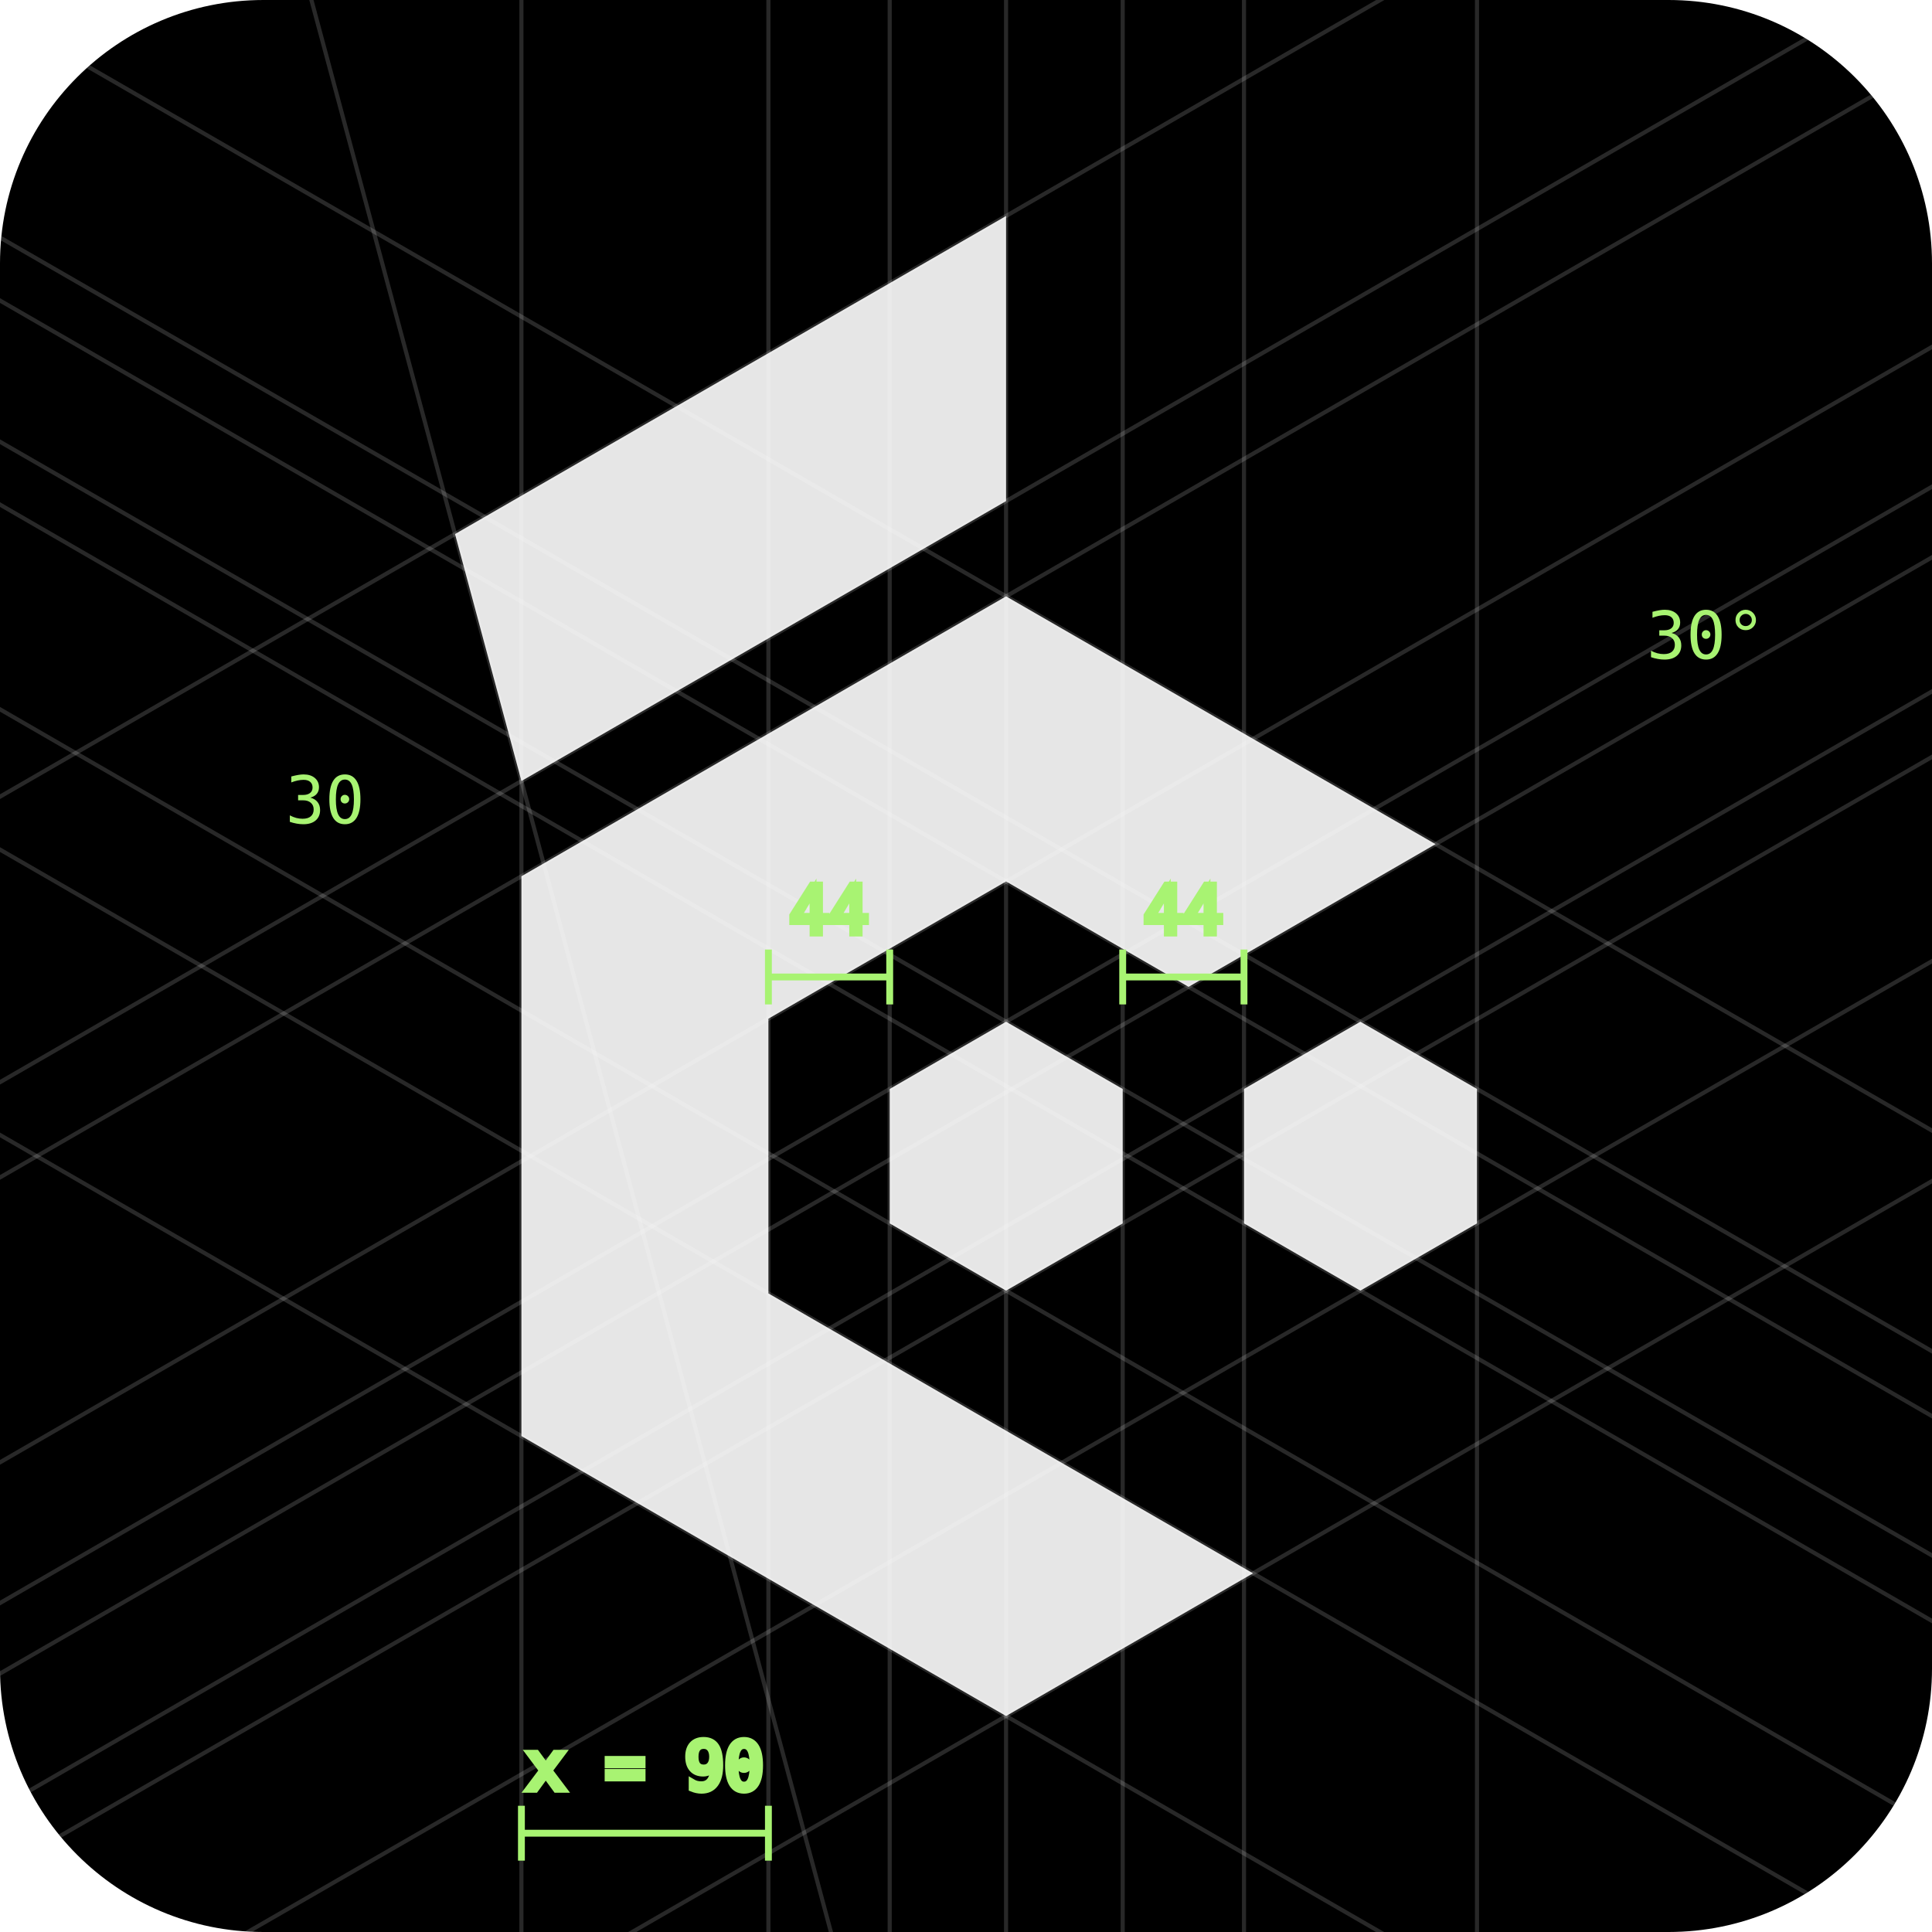
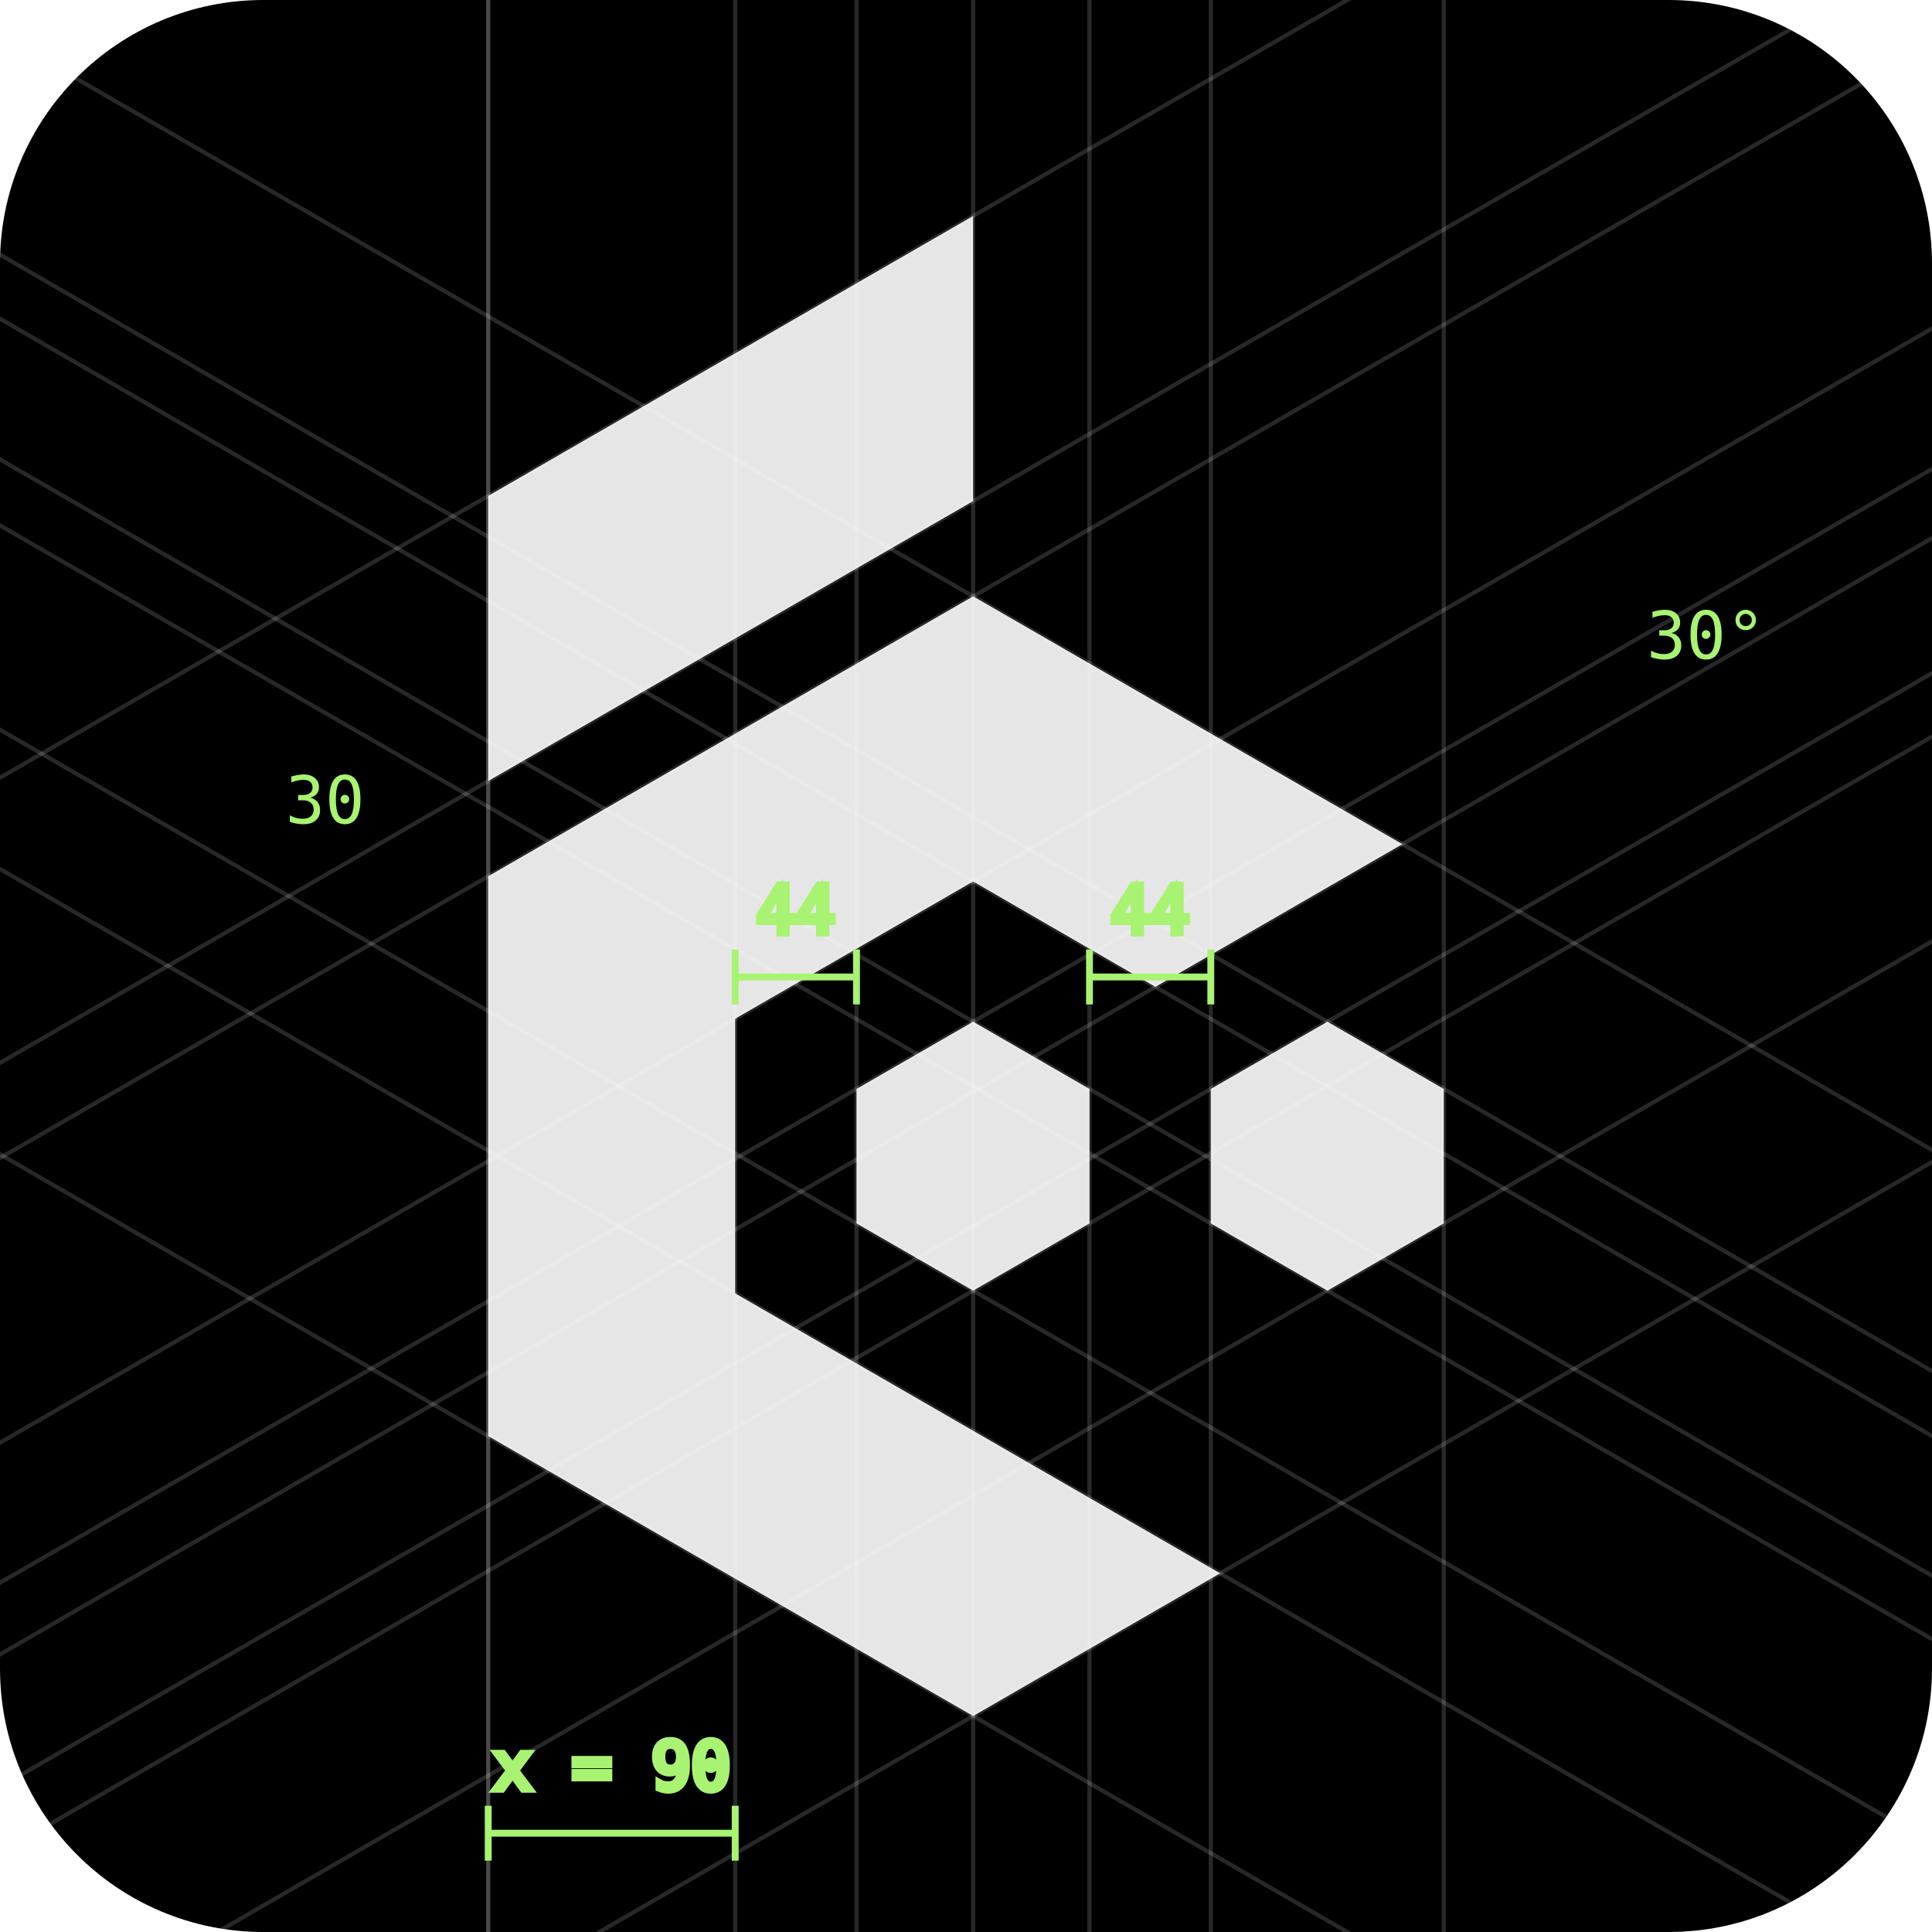
<svg xmlns="http://www.w3.org/2000/svg" viewBox="0 0 704 704">
  <defs>
    <clipPath id="tile">
      <rect width="704" height="704" rx="96" />
    </clipPath>
  </defs>
  <rect width="704" height="704" rx="96" fill="#000" />
  <g clip-path="url(#tile)" stroke="rgba(255,255,255,0.16)" stroke-width="1.5">
-     <line x1="-672.79" y1="-382.424" x2="1405.99" y2="817.024" />
-     <line x1="1562.138" y1="-292.733" x2="-515.938" y2="907.933" />
-     <line x1="1472.288" y1="959.673" x2="-606.088" y2="-240.473" />
-     <line x1="1405.823" y1="-278.813" x2="-672.623" y2="921.213" />
-     <line x1="280" y1="-828.8" x2="280" y2="1571.2" />
-     <line x1="-759.129" y1="-128.876" x2="1319.129" y2="1071.476" />
-     <line x1="1495.638" y1="-27.033" x2="-582.438" y2="1173.633" />
-     <line x1="1405.729" y1="1225.476" x2="-672.529" y2="25.124" />
-     <line x1="190" y1="1723.3" x2="190" y2="-676.7" />
-     <line x1="-849.129" y1="919.476" x2="1229.129" y2="-280.876" />
-     <line x1="-849.129" y1="884.776" x2="1229.129" y2="-315.576" />
-     <line x1="366.6" y1="1382.6" x2="366.6" y2="-1017.4" />
-     <line x1="1405.902" y1="-521.176" x2="-672.702" y2="678.576" />
-     <line x1="-145.799" y1="-964.238" x2="477.399" y2="1353.438" />
-     <line x1="-673.026" y1="-227.014" x2="1406.226" y2="971.614" />
-     <line x1="409.1" y1="-803.2" x2="409.1" y2="1596.8" />
-     <line x1="1448.726" y1="-153.514" x2="-630.526" y2="1045.114" />
-     <line x1="1405.614" y1="1070.674" x2="-672.414" y2="-130.074" />
-     <line x1="324.2" y1="1645.8" x2="324.2" y2="-754.2" />
-     <line x1="-714.814" y1="997.174" x2="1363.214" y2="-203.574" />
-     <line x1="-543.926" y1="-227.014" x2="1535.326" y2="971.614" />
-     <line x1="538.2" y1="-803.2" x2="538.2" y2="1596.8" />
-     <line x1="1577.826" y1="-153.514" x2="-501.426" y2="1045.114" />
-     <line x1="1534.714" y1="1070.674" x2="-543.314" y2="-130.074" />
-     <line x1="453.3" y1="1645.8" x2="453.3" y2="-754.2" />
-     <line x1="-585.714" y1="997.174" x2="1492.314" y2="-203.574" />
+     <line x1="-684.624" y1="-382.712" x2="1393.824" y2="817.312" />
+     <line x1="1550.038" y1="-292.733" x2="-528.038" y2="907.933" />
+     <line x1="1459.797" y1="960.35" x2="-617.797" y2="-241.15" />
+     <line x1="1394.122" y1="-278.294" x2="-684.922" y2="920.694" />
+     <line x1="267.9" y1="-828.8" x2="267.9" y2="1571.2" />
+     <line x1="-771.376" y1="-128.622" x2="1307.176" y2="1071.222" />
+     <line x1="1483.638" y1="-27.033" x2="-594.438" y2="1173.633" />
+     <line x1="1393.876" y1="1225.222" x2="-684.676" y2="25.378" />
+     <line x1="177.9" y1="1723.3" x2="177.9" y2="-676.7" />
+     <line x1="-861.376" y1="919.222" x2="1217.176" y2="-280.622" />
+     <line x1="-861.376" y1="884.522" x2="1217.176" y2="-315.322" />
+     <line x1="354.6" y1="1382.6" x2="354.6" y2="-1017.4" />
+     <line x1="1393.876" y1="-521.222" x2="-684.676" y2="678.622" />
+     <line x1="177.9" y1="-1019.3" x2="177.9" y2="1380.7" />
+     <line x1="-684.414" y1="-228.074" x2="1393.614" y2="972.674" />
+     <line x1="397" y1="-803.2" x2="397" y2="1596.8" />
+     <line x1="1436.014" y1="-154.574" x2="-642.014" y2="1046.174" />
+     <line x1="1394.226" y1="1069.614" x2="-685.026" y2="-129.014" />
+     <line x1="312.1" y1="1645.8" x2="312.1" y2="-754.2" />
+     <line x1="-727.526" y1="996.114" x2="1351.726" y2="-202.514" />
+     <line x1="-555.314" y1="-228.074" x2="1522.714" y2="972.674" />
+     <line x1="526.1" y1="-803.2" x2="526.1" y2="1596.8" />
+     <line x1="1565.114" y1="-154.574" x2="-512.914" y2="1046.174" />
+     <line x1="1523.326" y1="1069.614" x2="-555.926" y2="-129.014" />
+     <line x1="441.2" y1="1645.8" x2="441.2" y2="-754.2" />
+     <line x1="-598.426" y1="996.114" x2="1480.826" y2="-202.514" />
  </g>
-   <polygon points="366.6,217.3 523.1,307.6 433.1,359.6 366.6,321.2 280,371.2 280,471.3 456.6,573.3 366.6,625.3 190,523.3 190,319.3" fill="rgba(255,255,255,0.9)" />
-   <polygon points="190,284.6 366.6,182.6 366.6,78.7 165.8,194.6" fill="rgba(255,255,255,0.9)" />
-   <polygon points="366.6,372.3 409.1,396.8 409.1,445.8 366.6,470.3 324.2,445.8 324.2,396.8" fill="rgba(255,255,255,0.9)" />
-   <polygon points="495.7,372.3 538.2,396.8 538.2,445.8 495.7,470.3 453.3,445.8 453.3,396.8" fill="rgba(255,255,255,0.9)" />
+   <polygon points="354.6,217.3 511,307.6 421,359.6 354.6,321.2 267.9,371.2 267.9,471.3 444.6,573.3 354.6,625.3 177.9,523.3 177.9,319.3" fill="rgba(255,255,255,0.9)" />
+   <polygon points="177.9,284.6 354.6,182.6 354.6,78.7 177.9,180.7" fill="rgba(255,255,255,0.9)" />
+   <polygon points="354.6,372.3 397,396.8 397,445.8 354.6,470.3 312.1,445.8 312.1,396.8" fill="rgba(255,255,255,0.9)" />
+   <polygon points="483.7,372.3 526.1,396.8 526.1,445.8 483.7,470.3 441.2,445.8 441.2,396.8" fill="rgba(255,255,255,0.9)" />
  <g stroke="#a8f372" stroke-width="2.5" fill="#a8f372" font-family="JetBrains Mono, ui-monospace, Menlo, monospace" font-size="24">
    <g>
-       <line x1="190" y1="668" x2="280" y2="668" />
-       <line x1="190" y1="658" x2="190" y2="678" />
-       <line x1="280" y1="658" x2="280" y2="678" />
-       <text x="235" y="652" text-anchor="middle">x = 90</text>
+       <line x1="177.9" y1="668" x2="267.9" y2="668" />
+       <line x1="177.9" y1="658" x2="177.9" y2="678" />
+       <line x1="267.9" y1="658" x2="267.9" y2="678" />
+       <text x="222.9" y="652" text-anchor="middle">x = 90</text>
    </g>
    <g>
-       <line x1="280" y1="356" x2="324.2" y2="356" />
-       <line x1="280" y1="346" x2="280" y2="366" />
-       <line x1="324.2" y1="346" x2="324.2" y2="366" />
-       <text x="302.1" y="340" text-anchor="middle">44</text>
+       <line x1="267.9" y1="356" x2="312.1" y2="356" />
+       <line x1="267.9" y1="346" x2="267.9" y2="366" />
+       <line x1="312.1" y1="346" x2="312.1" y2="366" />
+       <text x="290" y="340" text-anchor="middle">44</text>
    </g>
    <g>
-       <line x1="409.1" y1="356" x2="453.3" y2="356" />
-       <line x1="409.1" y1="346" x2="409.1" y2="366" />
-       <line x1="453.3" y1="346" x2="453.3" y2="366" />
-       <text x="431.2" y="340" text-anchor="middle">44</text>
+       <line x1="397" y1="356" x2="441.2" y2="356" />
+       <line x1="397" y1="346" x2="397" y2="366" />
+       <line x1="441.2" y1="346" x2="441.2" y2="366" />
+       <text x="419.1" y="340" text-anchor="middle">44</text>
    </g>
    <text x="104" y="300" stroke="none">30</text>
    <text x="600" y="240" stroke="none">30°</text>
  </g>
</svg>
